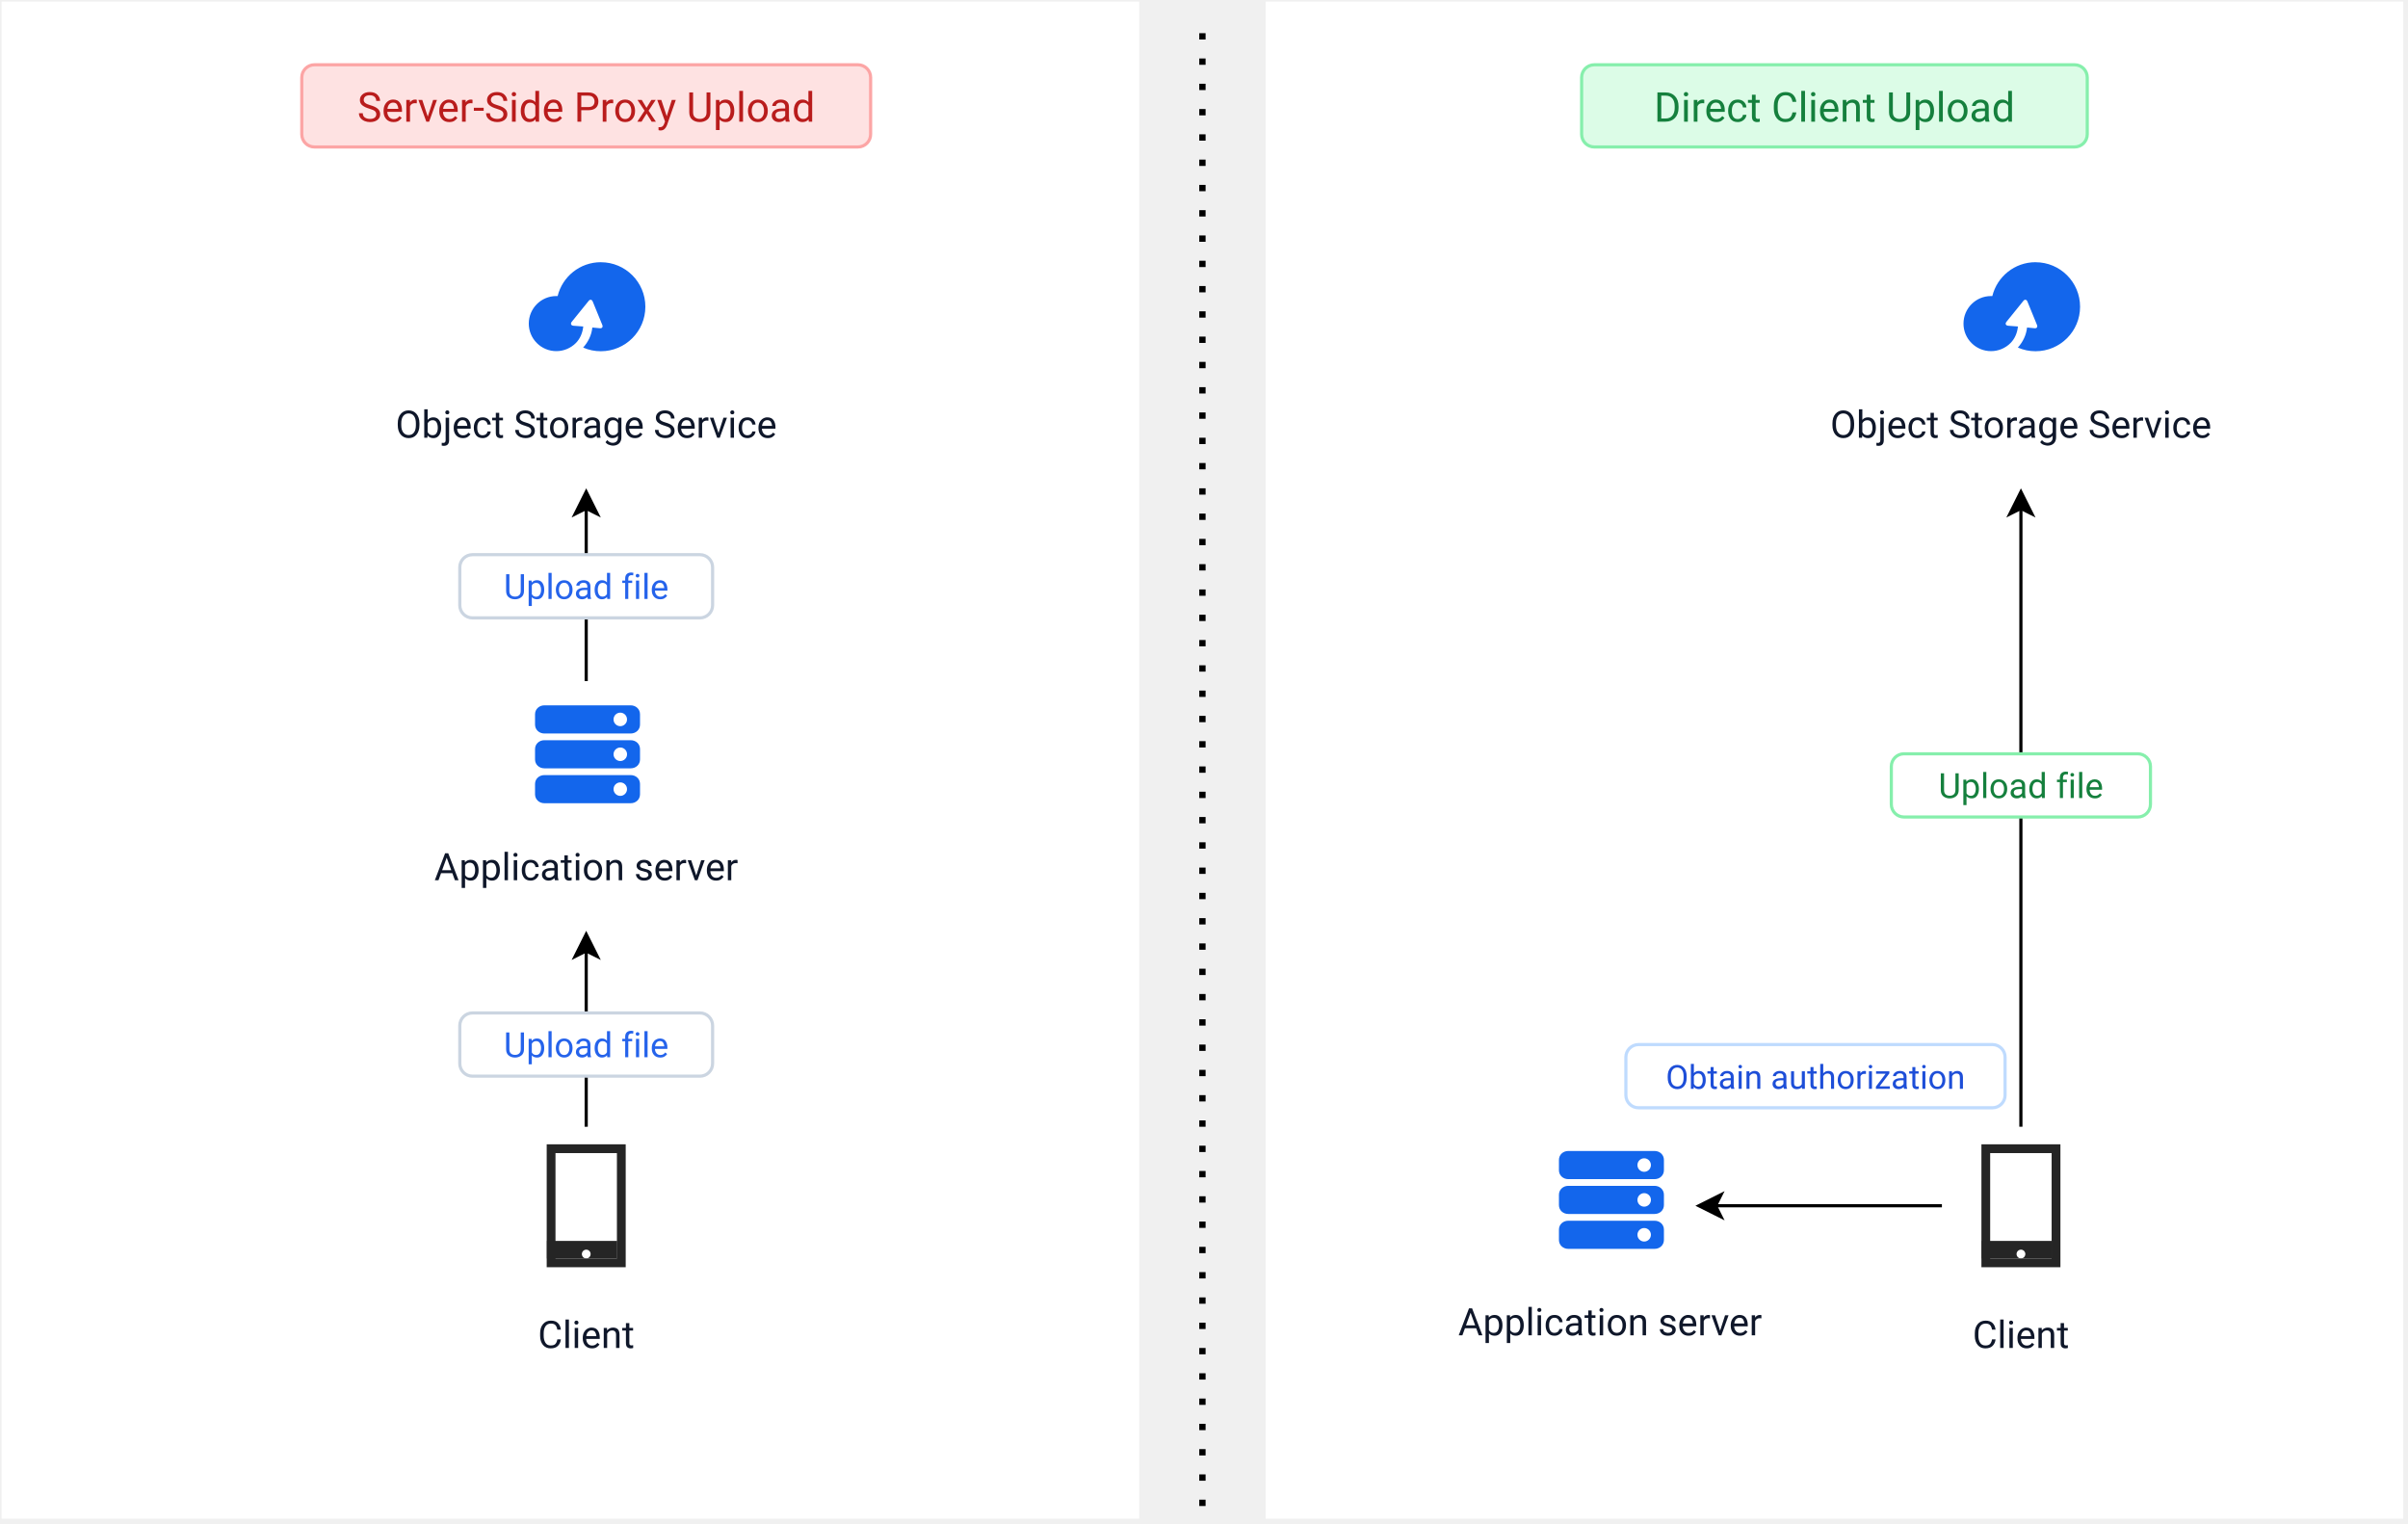
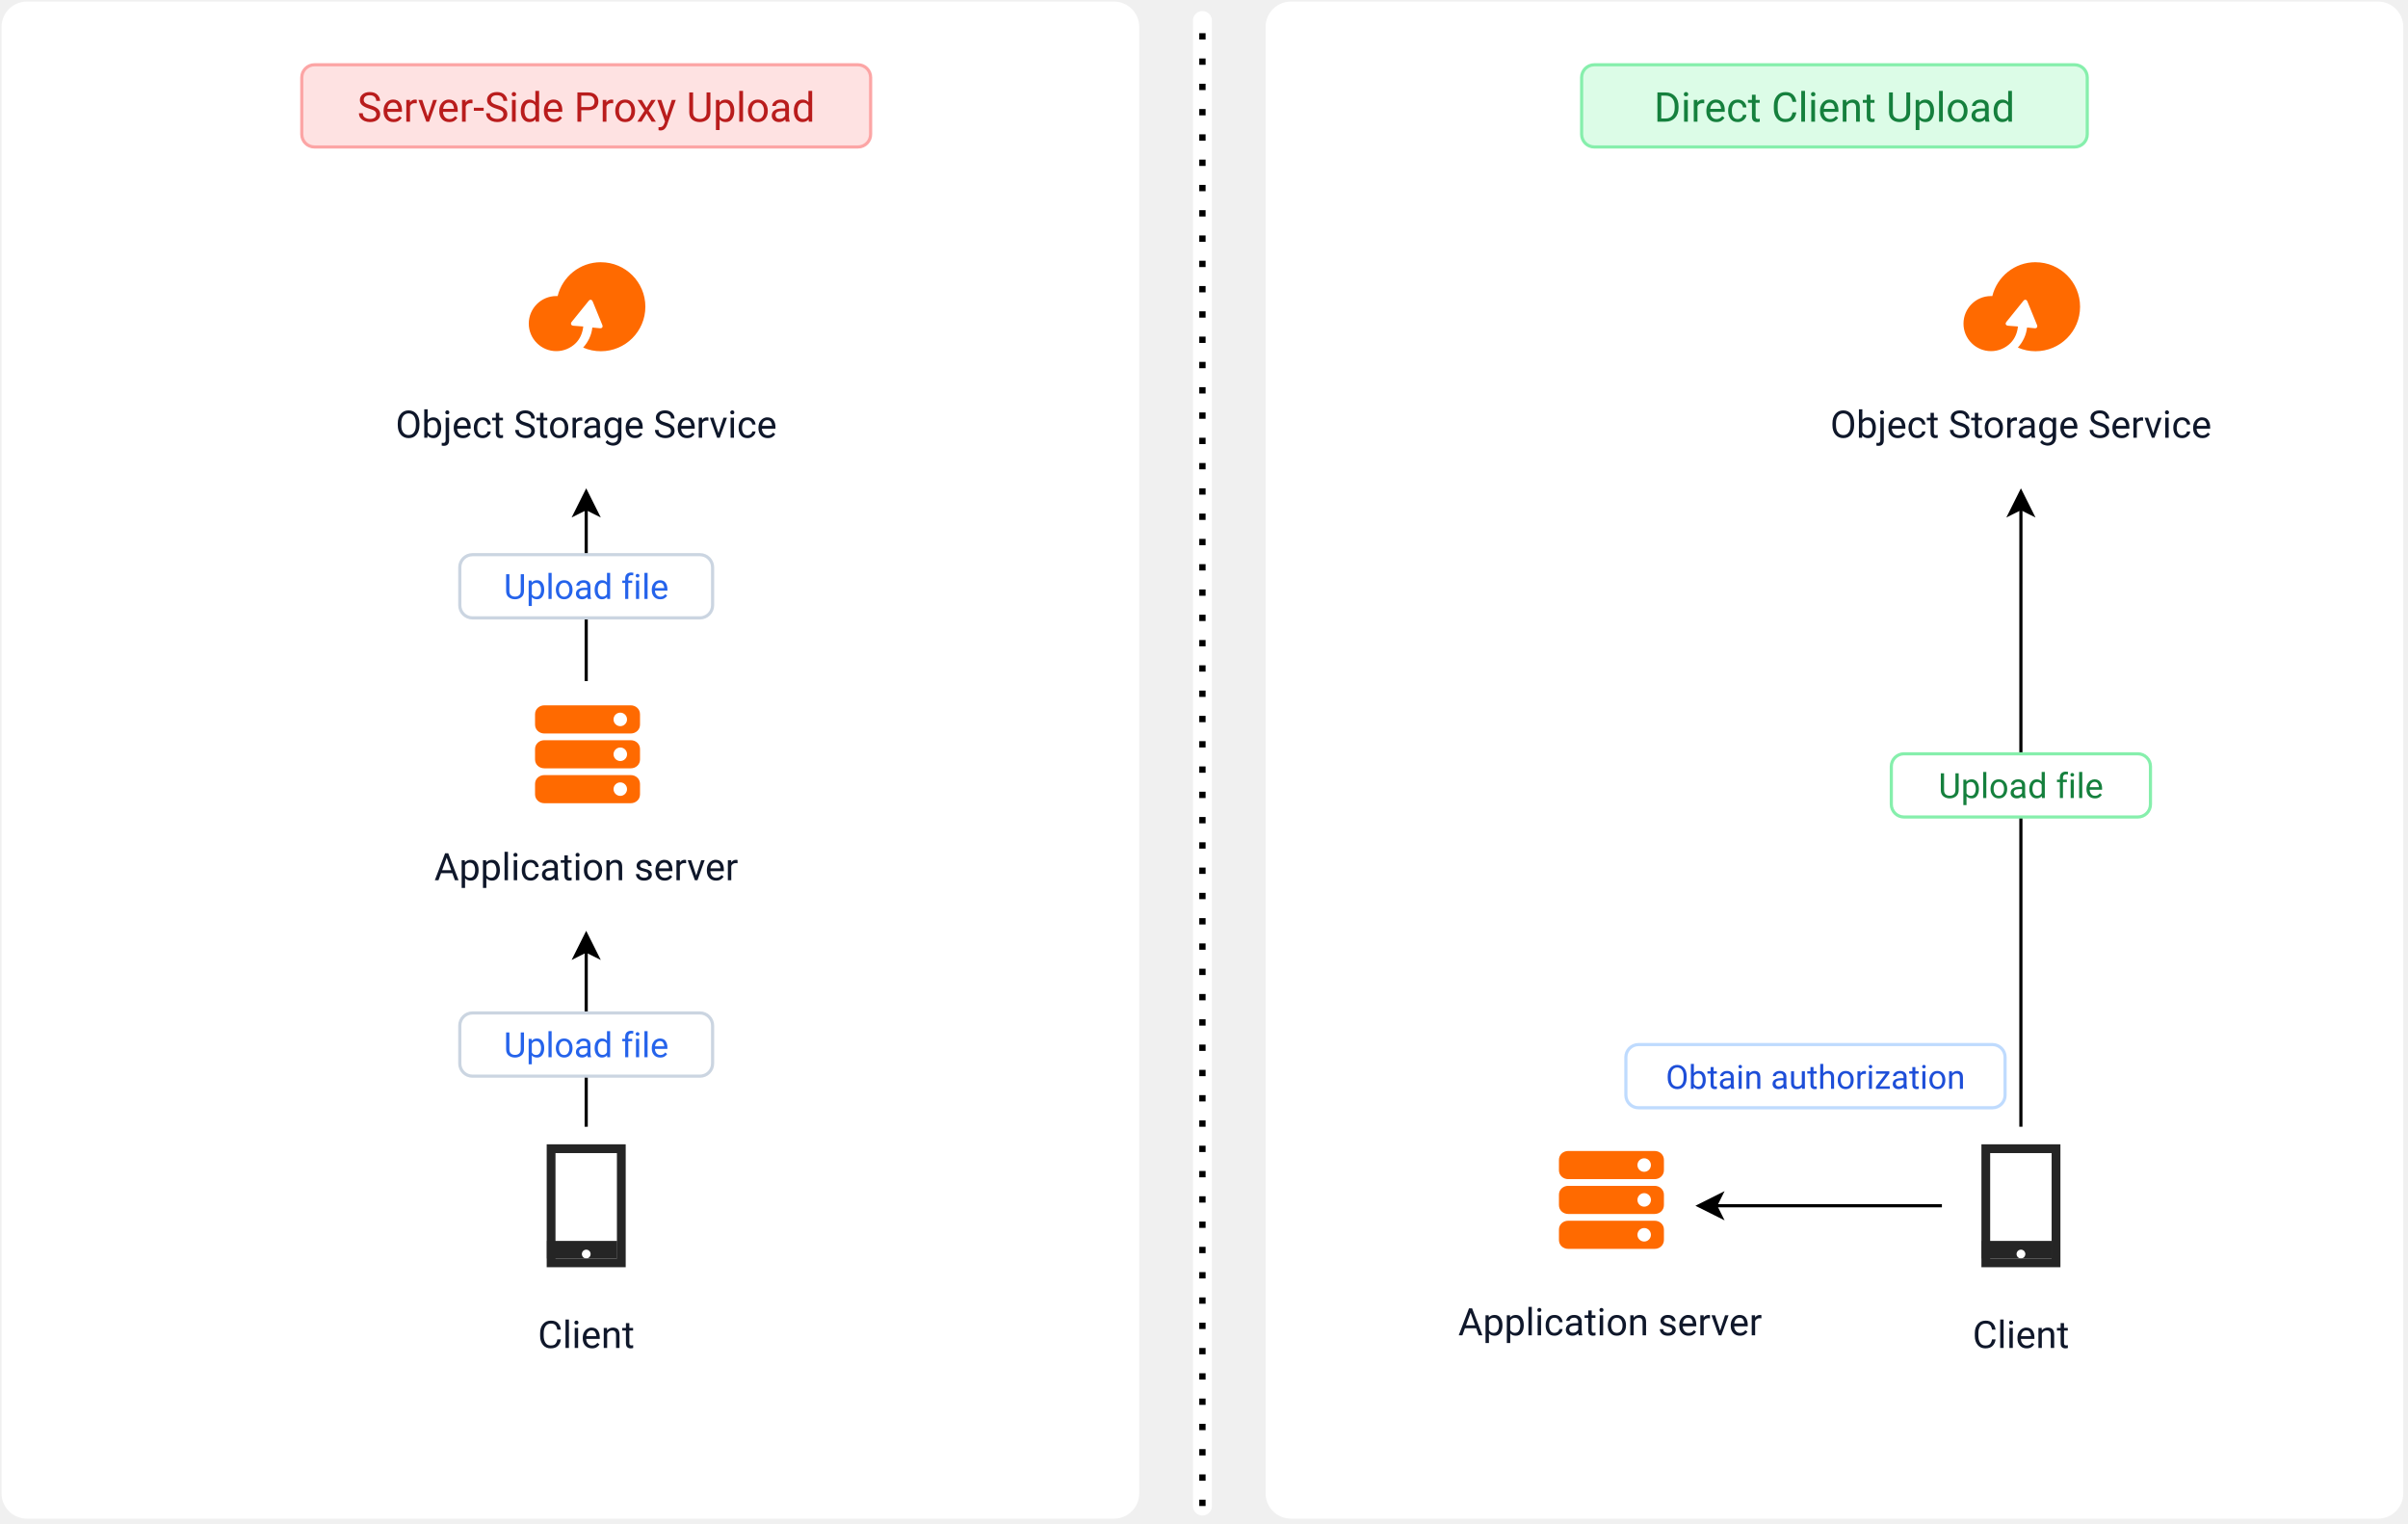
<svg xmlns="http://www.w3.org/2000/svg" version="1.1" width="762" height="482" viewBox="-0.5 -0.5 762 482">
  <defs />
  <g>
-     <rect x="400" y="0" width="360" height="480" fill="rgb(255, 255, 255)" stroke="none" pointer-events="all" />
-     <rect x="0" y="0" width="360" height="480" fill="rgb(255, 255, 255)" stroke="none" pointer-events="all" />
+     <rect x="400" y="0" width="360" height="480" rx="8" fill="rgb(255, 255, 255)" stroke="none" pointer-events="all" />
+     <rect x="0" y="0" width="360" height="480" rx="8" fill="rgb(255, 255, 255)" stroke="none" pointer-events="all" />
    <path d="M 185 356 L 185 325.5 L 185 300.37" fill="none" stroke="rgb(0, 0, 0)" stroke-miterlimit="10" pointer-events="stroke" />
    <path d="M 185 295.12 L 188.5 302.12 L 185 300.37 L 181.5 302.12 Z" fill="rgb(0, 0, 0)" stroke="rgb(0, 0, 0)" stroke-miterlimit="10" pointer-events="all" />
    <g>
      <rect x="145" y="320" width="80" height="20" rx="4" fill="#ffffff" stroke="#cbd5e1" stroke-width="1" />
      <text x="185" y="334" fill="#2563eb" font-family="'Segoe UI', -apple-system, BlinkMacSystemFont, Roboto, sans-serif" font-size="11px" font-weight="normal" text-anchor="middle">Upload file</text>
    </g>
    <rect x="160" y="356" width="50" height="50" fill-opacity="0" fill="#ffffff" stroke="none" pointer-events="all" />
    <rect x="160" y="356" width="0" height="0" fill="none" stroke="rgb(0, 0, 0)" stroke-width="2" pointer-events="all" />
    <path d="M 194.72 364.34 L 194.72 397.67 L 175.28 397.67 L 175.28 364.34 Z M 197.5 361.56 L 172.5 361.56 L 172.5 400.45 L 197.5 400.45 Z" fill="#252525" stroke="none" pointer-events="all" />
    <path d="M 172.57 392.12 L 172.57 397.67 L 185.02 397.67 C 184.25 397.67 183.63 397.05 183.63 396.28 C 183.63 395.52 184.25 394.89 185.02 394.89 C 185.78 394.89 186.4 395.52 186.4 396.28 C 186.4 397.05 185.78 397.67 185.02 397.67 L 194.79 397.67 L 194.79 392.12 Z" fill="#252525" stroke="none" pointer-events="all" />
    <g>
      <text x="185" y="426" fill="#0f172a" font-family="'Segoe UI', -apple-system, BlinkMacSystemFont, Roboto, sans-serif" font-size="12px" font-weight="normal" text-anchor="middle">Client</text>
    </g>
    <path d="M 185 215 L 185 185 L 185 160.37" fill="none" stroke="rgb(0, 0, 0)" stroke-miterlimit="10" pointer-events="stroke" />
    <path d="M 185 155.12 L 188.5 162.12 L 185 160.37 L 181.5 162.12 Z" fill="rgb(0, 0, 0)" stroke="rgb(0, 0, 0)" stroke-miterlimit="10" pointer-events="all" />
    <g>
      <rect x="145" y="175" width="80" height="20" rx="4" fill="#ffffff" stroke="#cbd5e1" stroke-width="1" />
      <text x="185" y="189" fill="#2563eb" font-family="'Segoe UI', -apple-system, BlinkMacSystemFont, Roboto, sans-serif" font-size="11px" font-weight="normal" text-anchor="middle">Upload file</text>
    </g>
    <rect x="162" y="215" width="46" height="46" fill-opacity="0" fill="#ffffff" stroke="none" pointer-events="all" />
    <rect x="162" y="215" width="0" height="0" fill="none" stroke="rgb(0, 0, 0)" stroke-width="2" pointer-events="all" />
-     <path d="M 199.08 253.64 L 171.76 253.64 C 170.14 253.64 168.81 252.45 168.81 250.82 L 168.81 247.55 C 168.81 245.91 170.14 244.74 171.76 244.74 L 199.08 244.74 C 200.72 244.74 202.03 245.91 202.03 247.55 L 202.03 250.82 C 202.03 252.45 200.72 253.64 199.08 253.64 Z M 195.79 247.05 C 195.22 247.05 194.68 247.27 194.28 247.67 C 193.88 248.07 193.65 248.62 193.65 249.18 C 193.65 249.75 193.88 250.29 194.28 250.69 C 194.68 251.09 195.22 251.32 195.79 251.32 C 196.96 251.32 197.92 250.36 197.92 249.18 C 197.92 248 196.96 247.05 195.79 247.05 Z M 199.08 242.6 L 171.76 242.6 C 170.14 242.6 168.81 241.43 168.81 239.79 L 168.81 236.51 C 168.81 234.88 170.14 233.7 171.76 233.7 L 199.08 233.7 C 200.72 233.7 202.03 234.88 202.03 236.51 L 202.03 239.79 C 202.03 241.43 200.72 242.6 199.08 242.6 Z M 195.79 236.01 C 194.61 236.02 193.65 236.98 193.65 238.16 C 193.66 239.33 194.61 240.28 195.79 240.29 C 196.97 240.29 197.93 239.33 197.93 238.15 C 197.93 236.97 196.97 236.01 195.79 236.01 Z M 199.08 231.58 L 171.76 231.58 C 170.14 231.58 168.81 230.39 168.81 228.76 L 168.81 225.49 C 168.81 223.86 170.14 222.67 171.76 222.67 L 199.08 222.67 C 200.72 222.67 202.03 223.86 202.03 225.49 L 202.03 228.76 C 202.03 230.39 200.72 231.58 199.08 231.58 Z M 195.79 224.98 C 195.22 224.98 194.67 225.21 194.27 225.61 C 193.87 226.01 193.65 226.56 193.65 227.13 C 193.65 228.31 194.61 229.26 195.79 229.26 C 196.96 229.26 197.92 228.31 197.92 227.13 C 197.92 226.56 197.7 226.01 197.3 225.61 C 196.9 225.21 196.35 224.98 195.79 224.98 Z" fill="#1366ec" stroke="none" pointer-events="all" />
+     <path d="M 199.08 253.64 L 171.76 253.64 C 170.14 253.64 168.81 252.45 168.81 250.82 L 168.81 247.55 C 168.81 245.91 170.14 244.74 171.76 244.74 L 199.08 244.74 C 200.72 244.74 202.03 245.91 202.03 247.55 L 202.03 250.82 C 202.03 252.45 200.72 253.64 199.08 253.64 Z M 195.79 247.05 C 195.22 247.05 194.68 247.27 194.28 247.67 C 193.88 248.07 193.65 248.62 193.65 249.18 C 193.65 249.75 193.88 250.29 194.28 250.69 C 194.68 251.09 195.22 251.32 195.79 251.32 C 196.96 251.32 197.92 250.36 197.92 249.18 C 197.92 248 196.96 247.05 195.79 247.05 Z M 199.08 242.6 L 171.76 242.6 C 170.14 242.6 168.81 241.43 168.81 239.79 L 168.81 236.51 C 168.81 234.88 170.14 233.7 171.76 233.7 L 199.08 233.7 C 200.72 233.7 202.03 234.88 202.03 236.51 L 202.03 239.79 C 202.03 241.43 200.72 242.6 199.08 242.6 Z M 195.79 236.01 C 194.61 236.02 193.65 236.98 193.65 238.16 C 193.66 239.33 194.61 240.28 195.79 240.29 C 196.97 240.29 197.93 239.33 197.93 238.15 C 197.93 236.97 196.97 236.01 195.79 236.01 Z M 199.08 231.58 L 171.76 231.58 C 170.14 231.58 168.81 230.39 168.81 228.76 L 168.81 225.49 C 168.81 223.86 170.14 222.67 171.76 222.67 L 199.08 222.67 C 200.72 222.67 202.03 223.86 202.03 225.49 L 202.03 228.76 C 202.03 230.39 200.72 231.58 199.08 231.58 Z M 195.79 224.98 C 195.22 224.98 194.67 225.21 194.27 225.61 C 193.87 226.01 193.65 226.56 193.65 227.13 C 193.65 228.31 194.61 229.26 195.79 229.26 C 196.96 229.26 197.92 228.31 197.92 227.13 C 197.92 226.56 197.7 226.01 197.3 225.61 C 196.9 225.21 196.35 224.98 195.79 224.98 Z" fill="#FF6A00" stroke="none" pointer-events="all" />
    <g>
      <text x="185" y="278" fill="#0f172a" font-family="'Segoe UI', -apple-system, BlinkMacSystemFont, Roboto, sans-serif" font-size="12px" font-weight="normal" text-anchor="middle">Application server</text>
    </g>
    <rect x="162" y="74" width="46" height="46" fill-opacity="0" fill="#ffffff" stroke="none" pointer-events="all" />
    <rect x="162" y="74" width="0" height="0" fill="none" stroke="rgb(0, 0, 0)" stroke-width="2" pointer-events="all" />
-     <path d="M 189.64 82.46 C 183.01 82.46 177.46 87.03 175.96 93.18 C 175.82 93.17 175.68 93.17 175.55 93.17 C 170.73 93.17 166.83 97.08 166.83 101.89 C 166.83 104.21 167.75 106.42 169.39 108.05 C 171.02 109.69 173.24 110.6 175.55 110.6 C 177.86 110.6 180.08 109.68 181.72 108.04 C 183.09 106.66 183.85 104.83 184.07 102.8 L 180.91 102.56 C 180.2 102.47 179.97 101.92 180.4 101.35 L 185.76 94.73 C 186.19 94.15 186.78 94.23 187.06 94.89 L 190.09 102.3 C 190.37 102.97 190.01 103.44 189.3 103.35 L 186.94 103.13 C 186.69 105.59 185.58 107.76 184.03 109.47 C 185.8 110.24 187.71 110.64 189.64 110.63 C 197.42 110.63 203.72 104.32 203.72 96.55 C 203.72 88.77 197.42 82.47 189.64 82.47 Z" fill="#1366ec" stroke="none" pointer-events="all" />
+     <path d="M 189.64 82.46 C 183.01 82.46 177.46 87.03 175.96 93.18 C 175.82 93.17 175.68 93.17 175.55 93.17 C 170.73 93.17 166.83 97.08 166.83 101.89 C 166.83 104.21 167.75 106.42 169.39 108.05 C 171.02 109.69 173.24 110.6 175.55 110.6 C 177.86 110.6 180.08 109.68 181.72 108.04 C 183.09 106.66 183.85 104.83 184.07 102.8 L 180.91 102.56 C 180.2 102.47 179.97 101.92 180.4 101.35 L 185.76 94.73 C 186.19 94.15 186.78 94.23 187.06 94.89 L 190.09 102.3 C 190.37 102.97 190.01 103.44 189.3 103.35 L 186.94 103.13 C 186.69 105.59 185.58 107.76 184.03 109.47 C 185.8 110.24 187.71 110.64 189.64 110.63 C 197.42 110.63 203.72 104.32 203.72 96.55 C 203.72 88.77 197.42 82.47 189.64 82.47 Z" fill="#FF6A00" stroke="none" pointer-events="all" />
    <g>
      <text x="185" y="138" fill="#0f172a" font-family="'Segoe UI', -apple-system, BlinkMacSystemFont, Roboto, sans-serif" font-size="12px" font-weight="normal" text-anchor="middle">Object Storage Service</text>
    </g>
    <rect x="486" y="356" width="46" height="46" fill-opacity="0" fill="#ffffff" stroke="none" pointer-events="all" />
    <rect x="486" y="356" width="0" height="0" fill="none" stroke="rgb(0, 0, 0)" stroke-width="2" pointer-events="all" />
-     <path d="M 523.09 394.64 L 495.77 394.64 C 494.14 394.64 492.82 393.46 492.82 391.82 L 492.82 388.55 C 492.82 386.91 494.14 385.74 495.77 385.74 L 523.09 385.74 C 524.72 385.74 526.04 386.91 526.04 388.55 L 526.04 391.82 C 526.04 393.46 524.72 394.64 523.09 394.64 Z M 519.79 388.05 C 519.22 388.05 518.68 388.28 518.28 388.68 C 517.88 389.08 517.66 389.62 517.66 390.18 C 517.66 390.75 517.88 391.29 518.28 391.69 C 518.68 392.09 519.22 392.32 519.79 392.32 C 520.97 392.32 521.92 391.36 521.92 390.18 C 521.92 389.01 520.97 388.05 519.79 388.05 Z M 523.09 383.6 L 495.77 383.6 C 494.14 383.6 492.82 382.43 492.82 380.79 L 492.82 377.51 C 492.82 375.89 494.14 374.7 495.77 374.7 L 523.09 374.7 C 524.72 374.7 526.04 375.89 526.04 377.51 L 526.04 380.79 C 526.04 382.43 524.72 383.6 523.09 383.6 Z M 519.79 377.01 C 518.61 377.02 517.66 377.98 517.66 379.16 C 517.66 380.33 518.61 381.28 519.79 381.29 C 520.97 381.29 521.93 380.33 521.93 379.15 C 521.93 377.97 520.97 377.01 519.79 377.01 Z M 523.09 372.58 L 495.77 372.58 C 494.14 372.58 492.82 371.39 492.82 369.77 L 492.82 366.49 C 492.82 364.86 494.14 363.67 495.77 363.67 L 523.09 363.67 C 524.72 363.67 526.04 364.86 526.04 366.49 L 526.04 369.77 C 526.04 371.39 524.72 372.58 523.09 372.58 Z M 519.79 365.98 C 519.22 365.98 518.68 366.21 518.28 366.61 C 517.88 367.02 517.65 367.56 517.66 368.13 C 517.66 369.31 518.61 370.26 519.79 370.26 C 520.97 370.26 521.92 369.31 521.92 368.13 C 521.93 367.56 521.7 367.02 521.3 366.61 C 520.9 366.21 520.36 365.98 519.79 365.98 Z" fill="#1366ec" stroke="none" pointer-events="all" />
+     <path d="M 523.09 394.64 L 495.77 394.64 C 494.14 394.64 492.82 393.46 492.82 391.82 L 492.82 388.55 C 492.82 386.91 494.14 385.74 495.77 385.74 L 523.09 385.74 C 524.72 385.74 526.04 386.91 526.04 388.55 L 526.04 391.82 C 526.04 393.46 524.72 394.64 523.09 394.64 Z M 519.79 388.05 C 519.22 388.05 518.68 388.28 518.28 388.68 C 517.88 389.08 517.66 389.62 517.66 390.18 C 517.66 390.75 517.88 391.29 518.28 391.69 C 518.68 392.09 519.22 392.32 519.79 392.32 C 520.97 392.32 521.92 391.36 521.92 390.18 C 521.92 389.01 520.97 388.05 519.79 388.05 Z M 523.09 383.6 L 495.77 383.6 C 494.14 383.6 492.82 382.43 492.82 380.79 L 492.82 377.51 C 492.82 375.89 494.14 374.7 495.77 374.7 L 523.09 374.7 C 524.72 374.7 526.04 375.89 526.04 377.51 L 526.04 380.79 C 526.04 382.43 524.72 383.6 523.09 383.6 Z M 519.79 377.01 C 518.61 377.02 517.66 377.98 517.66 379.16 C 517.66 380.33 518.61 381.28 519.79 381.29 C 520.97 381.29 521.93 380.33 521.93 379.15 C 521.93 377.97 520.97 377.01 519.79 377.01 Z M 523.09 372.58 L 495.77 372.58 C 494.14 372.58 492.82 371.39 492.82 369.77 L 492.82 366.49 C 492.82 364.86 494.14 363.67 495.77 363.67 L 523.09 363.67 C 524.72 363.67 526.04 364.86 526.04 366.49 L 526.04 369.77 C 526.04 371.39 524.72 372.58 523.09 372.58 Z M 519.79 365.98 C 519.22 365.98 518.68 366.21 518.28 366.61 C 517.88 367.02 517.65 367.56 517.66 368.13 C 517.66 369.31 518.61 370.26 519.79 370.26 C 520.97 370.26 521.92 369.31 521.92 368.13 C 521.93 367.56 521.7 367.02 521.3 366.61 C 520.9 366.21 520.36 365.98 519.79 365.98 Z" fill="#FF6A00" stroke="none" pointer-events="all" />
    <g>
      <text x="509" y="422" fill="#0f172a" font-family="'Segoe UI', -apple-system, BlinkMacSystemFont, Roboto, sans-serif" font-size="12px" font-weight="normal" text-anchor="middle">Application server</text>
    </g>
    <rect x="616.01" y="74" width="46" height="46" fill-opacity="0" fill="#ffffff" stroke="none" pointer-events="all" />
    <rect x="616.01" y="74" width="0" height="0" fill="none" stroke="rgb(0, 0, 0)" stroke-width="2" pointer-events="all" />
-     <path d="M 643.64 82.46 C 637.01 82.46 631.47 87.03 629.96 93.18 C 629.82 93.17 629.69 93.17 629.55 93.17 C 624.73 93.17 620.84 97.08 620.84 101.89 C 620.83 104.21 621.75 106.42 623.39 108.05 C 625.02 109.69 627.24 110.6 629.55 110.6 C 631.87 110.6 634.09 109.68 635.72 108.04 C 637.09 106.66 637.86 104.83 638.07 102.8 L 634.92 102.56 C 634.2 102.47 633.97 101.92 634.41 101.35 L 639.76 94.73 C 640.19 94.15 640.78 94.23 641.06 94.89 L 644.09 102.3 C 644.37 102.97 644.02 103.44 643.3 103.35 L 640.95 103.13 C 640.69 105.59 639.58 107.76 638.04 109.47 C 639.81 110.24 641.71 110.64 643.64 110.63 C 651.43 110.63 657.73 104.32 657.73 96.55 C 657.73 88.77 651.43 82.47 643.64 82.47 Z" fill="#1366ec" stroke="none" pointer-events="all" />
+     <path d="M 643.64 82.46 C 637.01 82.46 631.47 87.03 629.96 93.18 C 629.82 93.17 629.69 93.17 629.55 93.17 C 624.73 93.17 620.84 97.08 620.84 101.89 C 620.83 104.21 621.75 106.42 623.39 108.05 C 625.02 109.69 627.24 110.6 629.55 110.6 C 631.87 110.6 634.09 109.68 635.72 108.04 C 637.09 106.66 637.86 104.83 638.07 102.8 L 634.92 102.56 C 634.2 102.47 633.97 101.92 634.41 101.35 L 639.76 94.73 C 640.19 94.15 640.78 94.23 641.06 94.89 L 644.09 102.3 C 644.37 102.97 644.02 103.44 643.3 103.35 L 640.95 103.13 C 640.69 105.59 639.58 107.76 638.04 109.47 C 639.81 110.24 641.71 110.64 643.64 110.63 C 651.43 110.63 657.73 104.32 657.73 96.55 C 657.73 88.77 651.43 82.47 643.64 82.47 Z" fill="#FF6A00" stroke="none" pointer-events="all" />
    <g>
      <text x="639" y="138" fill="#0f172a" font-family="'Segoe UI', -apple-system, BlinkMacSystemFont, Roboto, sans-serif" font-size="12px" font-weight="normal" text-anchor="middle">Object Storage Service</text>
    </g>
    <rect x="127.5" y="24" width="115" height="20" fill="none" stroke="none" pointer-events="all" />
    <g>
      <rect x="95" y="20" width="180" height="26" rx="4" fill="#fee2e2" stroke="#fca5a5" stroke-width="1" />
      <text x="185" y="38" fill="#b91c1c" font-family="'Segoe UI', -apple-system, BlinkMacSystemFont, Roboto, sans-serif" font-size="13px" font-weight="normal" text-anchor="middle">Server-Side Proxy Upload</text>
    </g>
    <rect x="530.01" y="24" width="100" height="20" fill="none" stroke="none" pointer-events="all" />
    <g>
      <rect x="500" y="20" width="160" height="26" rx="4" fill="#dcfce7" stroke="#86efac" stroke-width="1" />
      <text x="580" y="38" fill="#15803d" font-family="'Segoe UI', -apple-system, BlinkMacSystemFont, Roboto, sans-serif" font-size="13px" font-weight="normal" text-anchor="middle">Direct Client Upload</text>
    </g>
    <path d="M 639 356 L 639 255.5 L 639.01 160.37" fill="none" stroke="rgb(0, 0, 0)" stroke-miterlimit="10" pointer-events="stroke" />
    <path d="M 639.01 155.12 L 642.51 162.12 L 639.01 160.37 L 635.51 162.12 Z" fill="rgb(0, 0, 0)" stroke="rgb(0, 0, 0)" stroke-miterlimit="10" pointer-events="all" />
    <g>
      <rect x="598" y="238" width="82" height="20" rx="4" fill="#ffffff" stroke="#86efac" stroke-width="1" />
      <text x="639" y="252" fill="#15803d" font-family="'Segoe UI', -apple-system, BlinkMacSystemFont, Roboto, sans-serif" font-size="11px" font-weight="normal" text-anchor="middle">Upload file</text>
    </g>
    <path d="M 614.01 381 L 575.5 381 L 542.37 381" fill="none" stroke="rgb(0, 0, 0)" stroke-miterlimit="10" pointer-events="stroke" />
    <path d="M 537.12 381 L 544.12 377.5 L 542.37 381 L 544.12 384.5 Z" fill="rgb(0, 0, 0)" stroke="rgb(0, 0, 0)" stroke-miterlimit="10" pointer-events="all" />
    <g>
      <rect x="514" y="330" width="120" height="20" rx="4" fill="#ffffff" stroke="#bfdbfe" stroke-width="1" />
      <text x="574" y="344" fill="#1d4ed8" font-family="'Segoe UI', -apple-system, BlinkMacSystemFont, Roboto, sans-serif" font-size="10.5px" font-weight="normal" text-anchor="middle">Obtain authorization</text>
    </g>
    <rect x="614.01" y="356" width="50" height="50" fill-opacity="0" fill="#ffffff" stroke="none" pointer-events="all" />
    <rect x="614.01" y="356" width="0" height="0" fill="none" stroke="rgb(0, 0, 0)" stroke-width="2" pointer-events="all" />
    <path d="M 648.73 364.34 L 648.73 397.67 L 629.28 397.67 L 629.28 364.34 Z M 651.51 361.56 L 626.51 361.56 L 626.51 400.45 L 651.51 400.45 Z" fill="#252525" stroke="none" pointer-events="all" />
    <path d="M 626.58 392.12 L 626.58 397.67 L 639.02 397.67 C 638.26 397.67 637.63 397.05 637.63 396.28 C 637.63 395.52 638.26 394.89 639.02 394.89 C 639.78 394.89 640.41 395.52 640.41 396.28 C 640.41 397.05 639.78 397.67 639.02 397.67 L 648.8 397.67 L 648.8 392.12 Z" fill="#252525" stroke="none" pointer-events="all" />
    <g>
      <text x="639" y="426" fill="#0f172a" font-family="'Segoe UI', -apple-system, BlinkMacSystemFont, Roboto, sans-serif" font-size="12px" font-weight="normal" text-anchor="middle">Client</text>
    </g>
+     <path d="M 380 476 L 380 6" fill="none" stroke="#ffffff" stroke-width="6" stroke-linecap="round" pointer-events="none" />
    <path d="M 380 476 L 380 6" fill="none" stroke="rgb(0, 0, 0)" stroke-width="2" stroke-miterlimit="10" stroke-dasharray="2 6" pointer-events="stroke" />
  </g>
  <switch>
    <g requiredFeatures="http://www.w3.org/TR/SVG11/feature#Extensibility" />
  </switch>
</svg>
